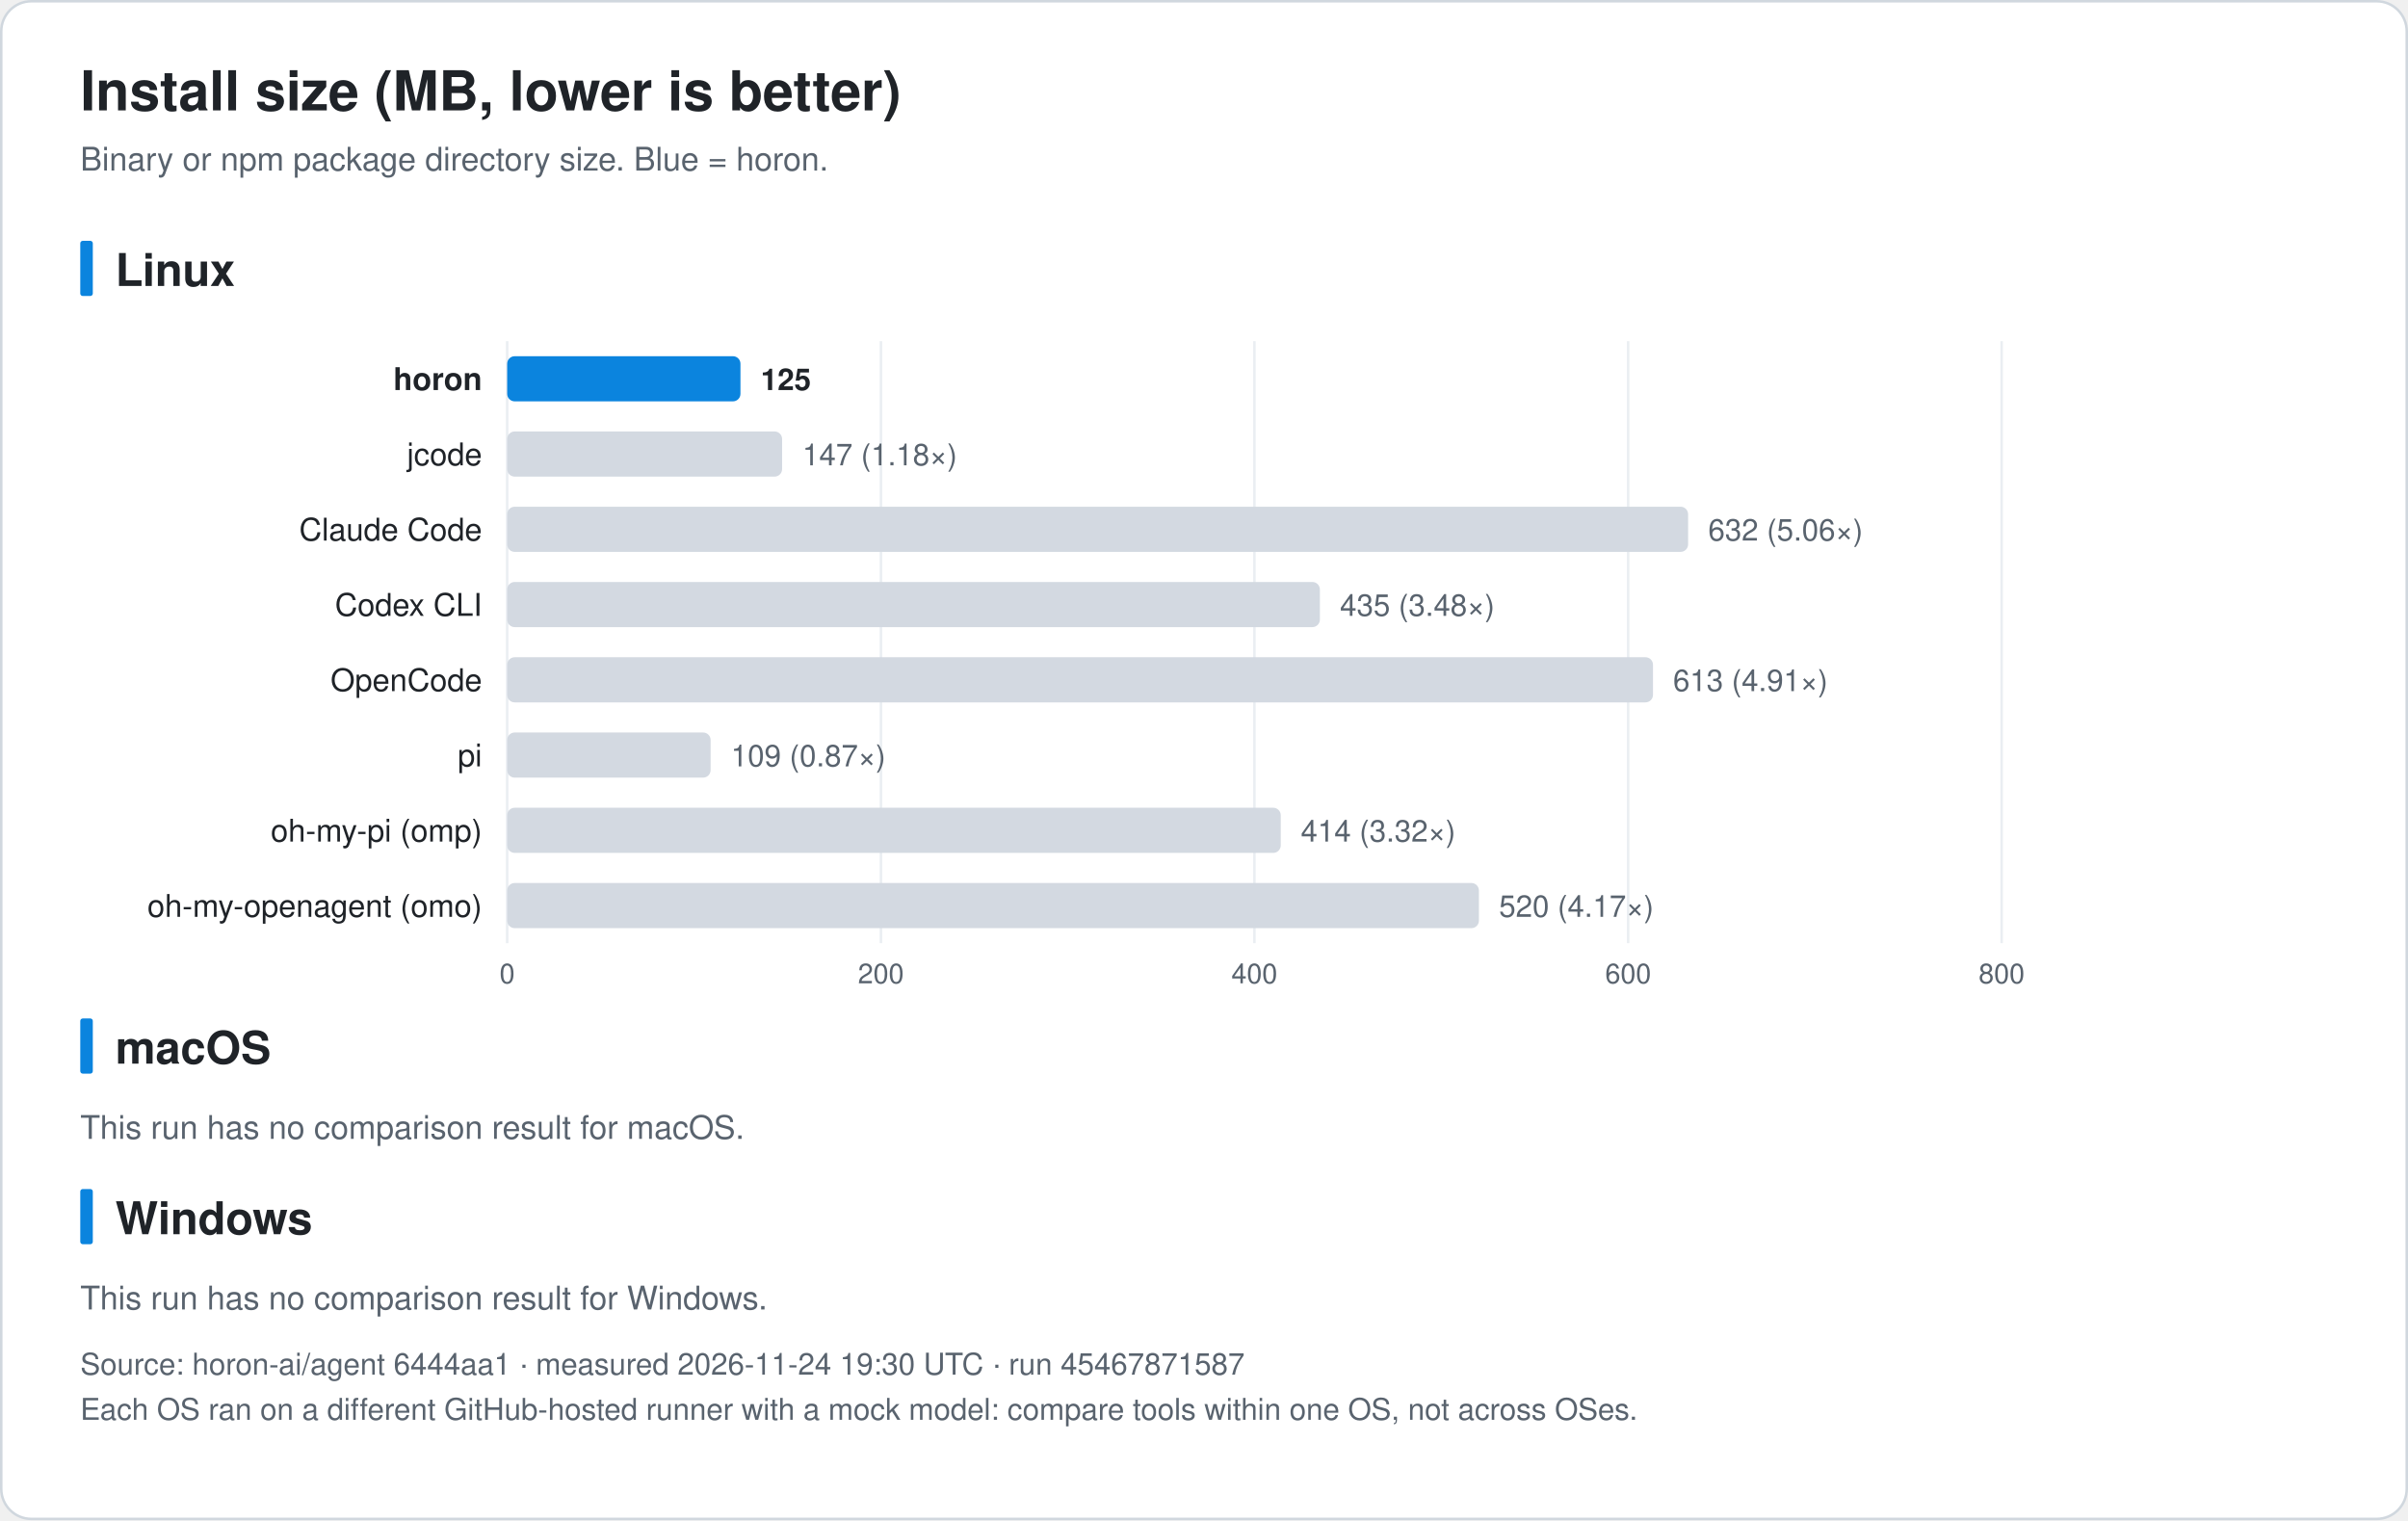
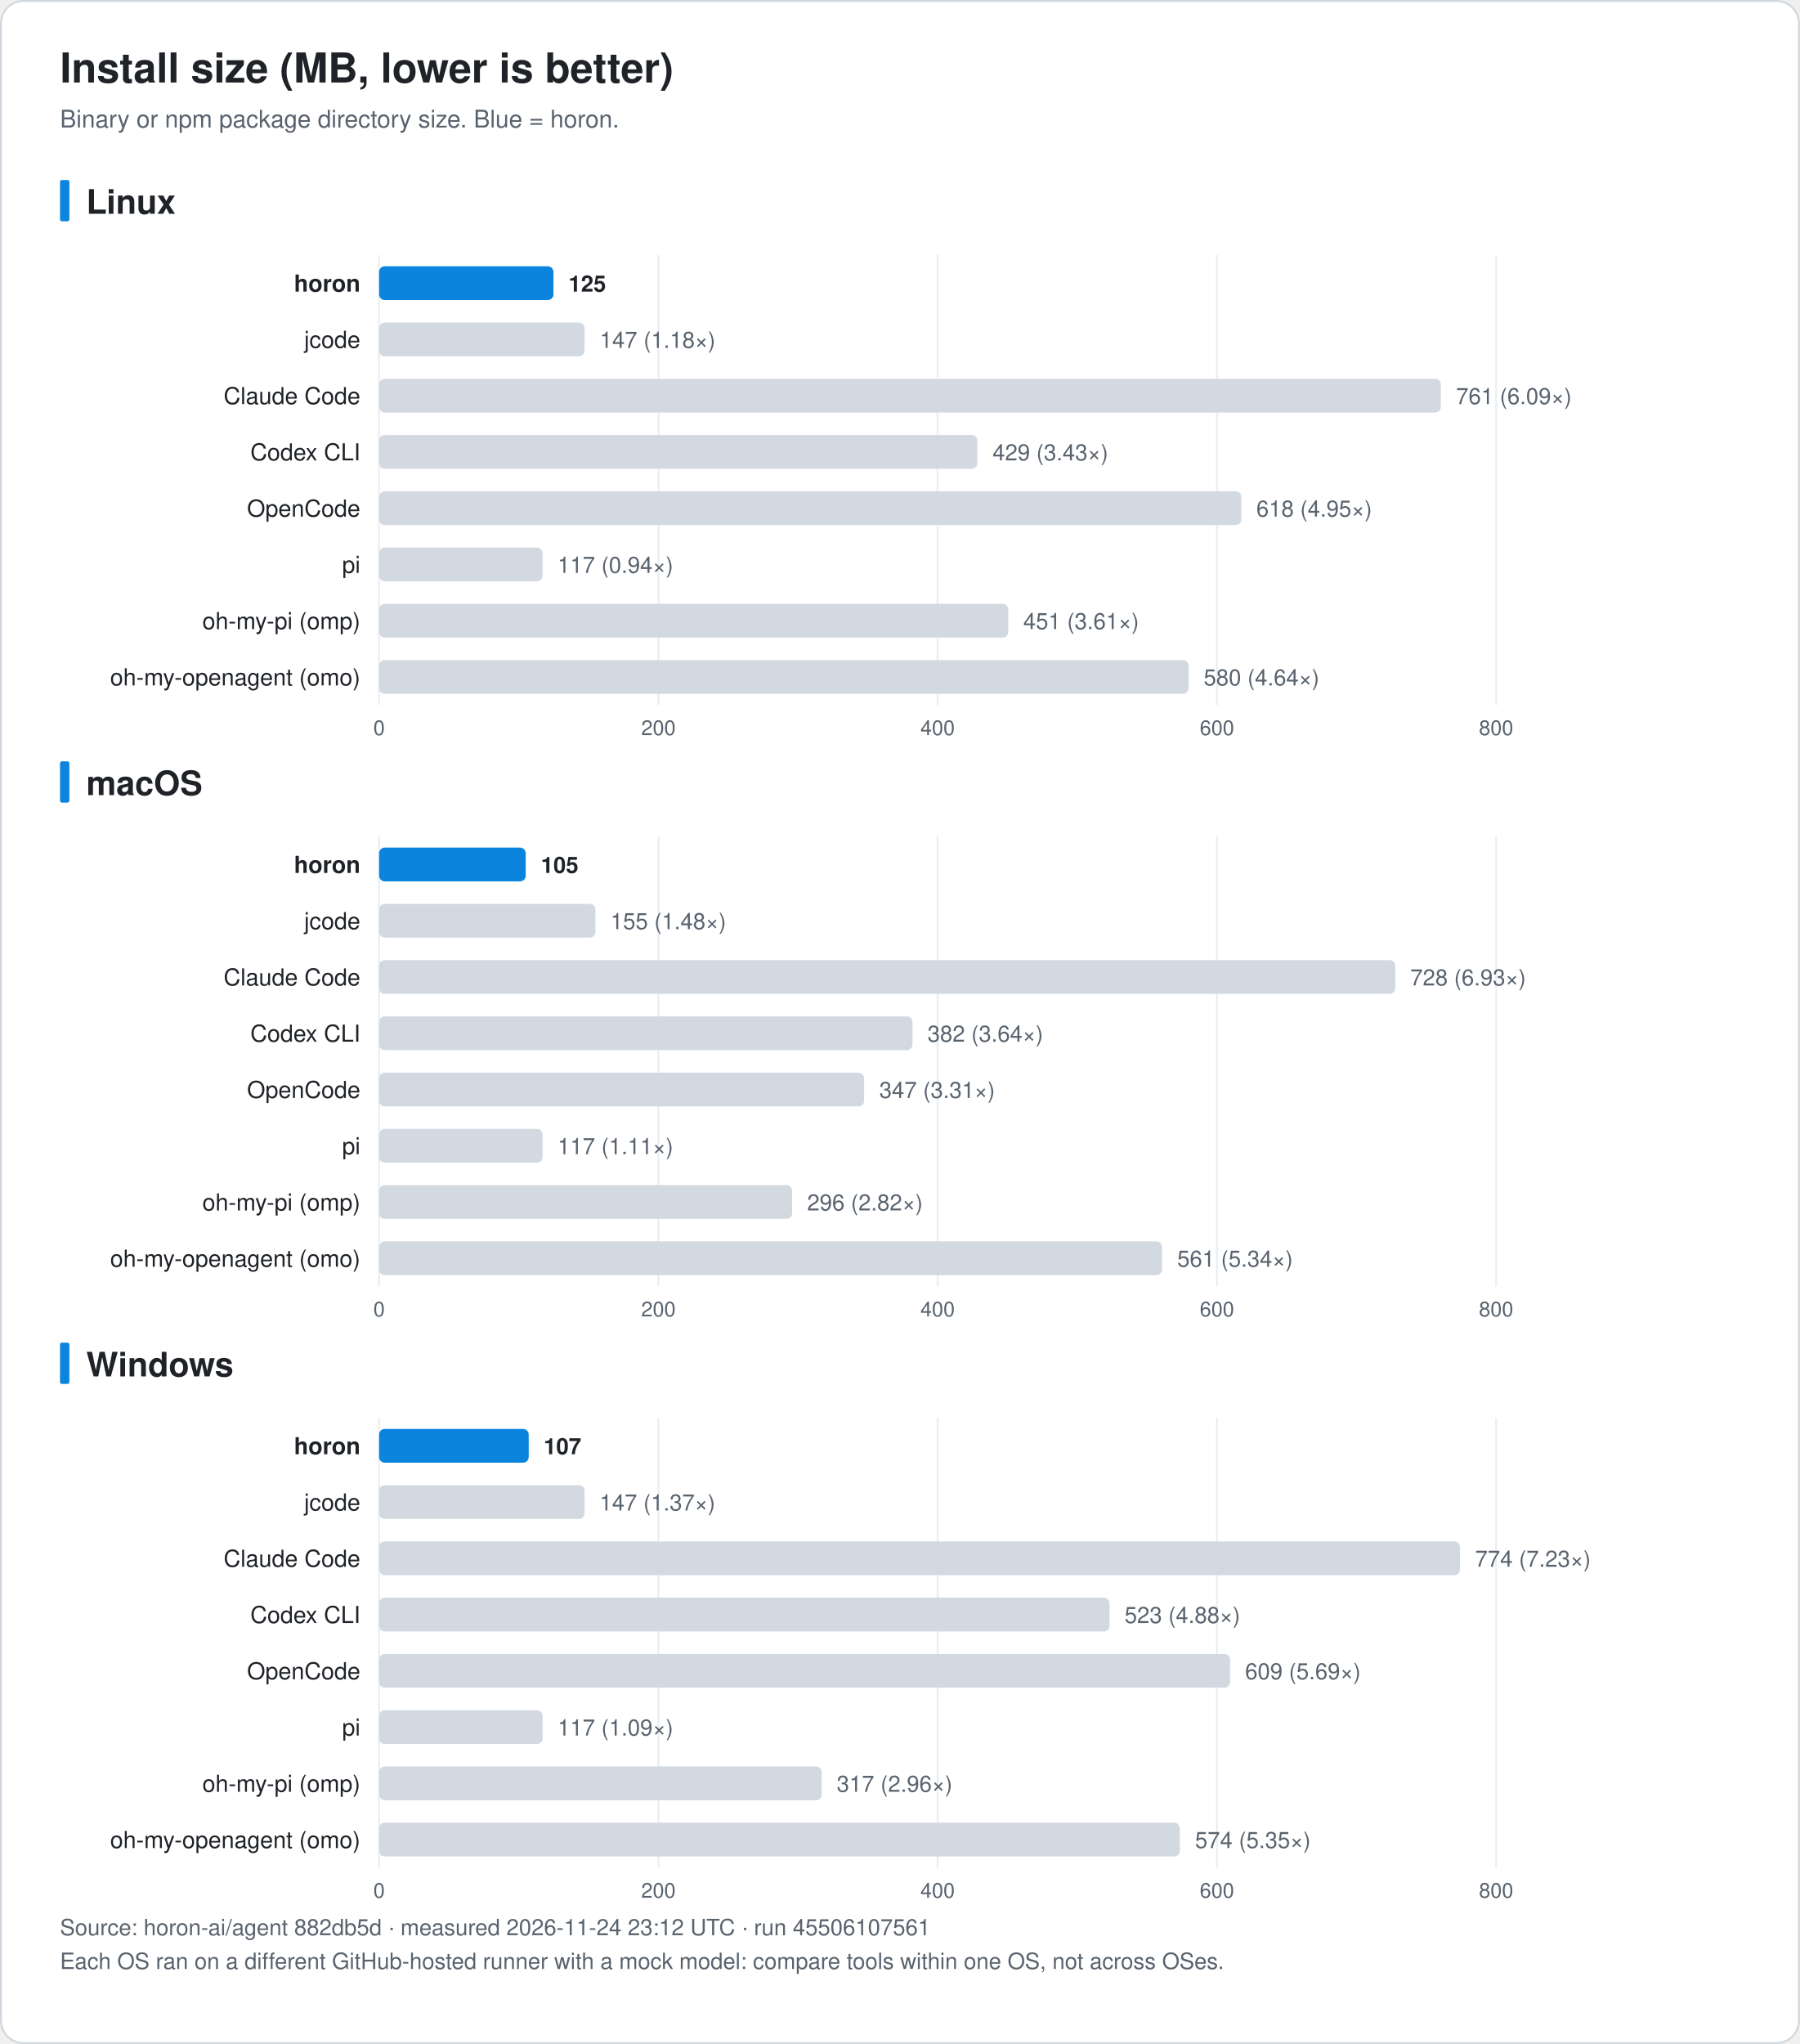
- <svg xmlns="http://www.w3.org/2000/svg" width="960" height="606" viewBox="0 0 960 606" font-family="-apple-system, BlinkMacSystemFont, 'Segoe UI', 'Noto Sans KR', 'Apple SD Gothic Neo', Helvetica, Arial, sans-serif" role="img">
-   <rect x="0.5" y="0.5" width="959" height="605" rx="12" fill="#ffffff" stroke="#d0d7de" />
+ <svg xmlns="http://www.w3.org/2000/svg" width="960" height="1090" viewBox="0 0 960 1090" font-family="-apple-system, BlinkMacSystemFont, 'Segoe UI', 'Noto Sans KR', 'Apple SD Gothic Neo', Helvetica, Arial, sans-serif" role="img">
+   <rect x="0.5" y="0.5" width="959" height="1089" rx="12" fill="#ffffff" stroke="#d0d7de" />
  <text x="32.0" y="44.0" font-size="22" fill="#1f2328" text-anchor="start" font-weight="bold">Install size (MB, lower is better)</text>
  <text x="32.0" y="68.0" font-size="13" fill="#59636e" text-anchor="start" font-weight="normal">Binary or npm package directory size. Blue = horon.</text>
  <rect x="32" y="96.0" width="5" height="22" rx="1" fill="#0b84de" />
  <text x="46.0" y="114.0" font-size="18" fill="#1f2328" text-anchor="start" font-weight="bold">Linux</text>
  <line x1="202.2" y1="136.0" x2="202.2" y2="376.0" stroke="#eaeef2" />
  <text x="202.2" y="392.0" font-size="11" fill="#59636e" text-anchor="middle" font-weight="normal">0</text>
  <line x1="351.2" y1="136.0" x2="351.2" y2="376.0" stroke="#eaeef2" />
  <text x="351.2" y="392.0" font-size="11" fill="#59636e" text-anchor="middle" font-weight="normal">200</text>
  <line x1="500.1" y1="136.0" x2="500.1" y2="376.0" stroke="#eaeef2" />
  <text x="500.1" y="392.0" font-size="11" fill="#59636e" text-anchor="middle" font-weight="normal">400</text>
  <line x1="649.1" y1="136.0" x2="649.1" y2="376.0" stroke="#eaeef2" />
  <text x="649.1" y="392.0" font-size="11" fill="#59636e" text-anchor="middle" font-weight="normal">600</text>
  <line x1="798.0" y1="136.0" x2="798.0" y2="376.0" stroke="#eaeef2" />
  <text x="798.0" y="392.0" font-size="11" fill="#59636e" text-anchor="middle" font-weight="normal">800</text>
  <text x="192.2" y="155.5" font-size="12.5" fill="#1f2328" text-anchor="end" font-weight="bold">horon</text>
  <rect x="202.2" y="142.0" width="93.0" height="18" rx="3" fill="#0b84de" />
-   <text x="303.3" y="155.5" font-size="12" fill="#1f2328" text-anchor="start" font-weight="bold">125</text>
+   <text x="303.2" y="155.5" font-size="12" fill="#1f2328" text-anchor="start" font-weight="bold">125</text>
  <text x="192.2" y="185.5" font-size="12.5" fill="#1f2328" text-anchor="end" font-weight="normal">jcode</text>
  <rect x="202.2" y="172.0" width="109.6" height="18" rx="3" fill="#d3d9e1" />
  <text x="319.9" y="185.5" font-size="12" fill="#59636e" text-anchor="start" font-weight="normal">147 (1.18×)</text>
  <text x="192.2" y="215.5" font-size="12.5" fill="#1f2328" text-anchor="end" font-weight="normal">Claude Code</text>
-   <rect x="202.2" y="202.0" width="470.8" height="18" rx="3" fill="#d3d9e1" />
-   <text x="681.0" y="215.5" font-size="12" fill="#59636e" text-anchor="start" font-weight="normal">632 (5.06×)</text>
+   <rect x="202.2" y="202.0" width="566.3" height="18" rx="3" fill="#d3d9e1" />
+   <text x="776.6" y="215.5" font-size="12" fill="#59636e" text-anchor="start" font-weight="normal">761 (6.09×)</text>
  <text x="192.2" y="245.5" font-size="12.5" fill="#1f2328" text-anchor="end" font-weight="normal">Codex CLI</text>
-   <rect x="202.2" y="232.0" width="324.0" height="18" rx="3" fill="#d3d9e1" />
-   <text x="534.2" y="245.5" font-size="12" fill="#59636e" text-anchor="start" font-weight="normal">435 (3.48×)</text>
+   <rect x="202.2" y="232.0" width="319.1" height="18" rx="3" fill="#d3d9e1" />
+   <text x="529.4" y="245.5" font-size="12" fill="#59636e" text-anchor="start" font-weight="normal">429 (3.43×)</text>
  <text x="192.2" y="275.5" font-size="12.5" fill="#1f2328" text-anchor="end" font-weight="normal">OpenCode</text>
-   <rect x="202.2" y="262.0" width="456.8" height="18" rx="3" fill="#d3d9e1" />
-   <text x="667.0" y="275.5" font-size="12" fill="#59636e" text-anchor="start" font-weight="normal">613 (4.91×)</text>
+   <rect x="202.2" y="262.0" width="459.9" height="18" rx="3" fill="#d3d9e1" />
+   <text x="670.1" y="275.5" font-size="12" fill="#59636e" text-anchor="start" font-weight="normal">618 (4.95×)</text>
  <text x="192.2" y="305.5" font-size="12.5" fill="#1f2328" text-anchor="end" font-weight="normal">pi</text>
-   <rect x="202.2" y="292.0" width="81.1" height="18" rx="3" fill="#d3d9e1" />
-   <text x="291.4" y="305.5" font-size="12" fill="#59636e" text-anchor="start" font-weight="normal">109 (0.87×)</text>
+   <rect x="202.2" y="292.0" width="87.2" height="18" rx="3" fill="#d3d9e1" />
+   <text x="297.4" y="305.5" font-size="12" fill="#59636e" text-anchor="start" font-weight="normal">117 (0.94×)</text>
  <text x="192.2" y="335.5" font-size="12.5" fill="#1f2328" text-anchor="end" font-weight="normal">oh-my-pi (omp)</text>
-   <rect x="202.2" y="322.0" width="308.4" height="18" rx="3" fill="#d3d9e1" />
-   <text x="518.6" y="335.5" font-size="12" fill="#59636e" text-anchor="start" font-weight="normal">414 (3.32×)</text>
+   <rect x="202.2" y="322.0" width="335.6" height="18" rx="3" fill="#d3d9e1" />
+   <text x="545.8" y="335.5" font-size="12" fill="#59636e" text-anchor="start" font-weight="normal">451 (3.61×)</text>
  <text x="192.2" y="365.5" font-size="12.5" fill="#1f2328" text-anchor="end" font-weight="normal">oh-my-openagent (omo)</text>
-   <rect x="202.2" y="352.0" width="387.4" height="18" rx="3" fill="#d3d9e1" />
-   <text x="597.6" y="365.5" font-size="12" fill="#59636e" text-anchor="start" font-weight="normal">520 (4.17×)</text>
+   <rect x="202.2" y="352.0" width="431.8" height="18" rx="3" fill="#d3d9e1" />
+   <text x="642.0" y="365.5" font-size="12" fill="#59636e" text-anchor="start" font-weight="normal">580 (4.64×)</text>
  <rect x="32" y="406.0" width="5" height="22" rx="1" fill="#0b84de" />
  <text x="46.0" y="424.0" font-size="18" fill="#1f2328" text-anchor="start" font-weight="bold">macOS</text>
-   <text x="32.0" y="454.0" font-size="13" fill="#59636e" text-anchor="start" font-weight="normal">This run has no comparison result for macOS.</text>
-   <rect x="32" y="474.0" width="5" height="22" rx="1" fill="#0b84de" />
-   <text x="46.0" y="492.0" font-size="18" fill="#1f2328" text-anchor="start" font-weight="bold">Windows</text>
-   <text x="32.0" y="522.0" font-size="13" fill="#59636e" text-anchor="start" font-weight="normal">This run has no comparison result for Windows.</text>
-   <text x="32.0" y="548.0" font-size="12" fill="#59636e" text-anchor="start" font-weight="normal">Source: horon-ai/agent 6444aa1 · measured 2026-11-24 19:30 UTC · run 45467871587</text>
-   <text x="32.0" y="566.0" font-size="12" fill="#59636e" text-anchor="start" font-weight="normal">Each OS ran on a different GitHub-hosted runner with a mock model: compare tools within one OS, not across OSes.</text>
+   <line x1="202.2" y1="446.0" x2="202.2" y2="686.0" stroke="#eaeef2" />
+   <text x="202.2" y="702.0" font-size="11" fill="#59636e" text-anchor="middle" font-weight="normal">0</text>
+   <line x1="351.2" y1="446.0" x2="351.2" y2="686.0" stroke="#eaeef2" />
+   <text x="351.2" y="702.0" font-size="11" fill="#59636e" text-anchor="middle" font-weight="normal">200</text>
+   <line x1="500.1" y1="446.0" x2="500.1" y2="686.0" stroke="#eaeef2" />
+   <text x="500.1" y="702.0" font-size="11" fill="#59636e" text-anchor="middle" font-weight="normal">400</text>
+   <line x1="649.1" y1="446.0" x2="649.1" y2="686.0" stroke="#eaeef2" />
+   <text x="649.1" y="702.0" font-size="11" fill="#59636e" text-anchor="middle" font-weight="normal">600</text>
+   <line x1="798.0" y1="446.0" x2="798.0" y2="686.0" stroke="#eaeef2" />
+   <text x="798.0" y="702.0" font-size="11" fill="#59636e" text-anchor="middle" font-weight="normal">800</text>
+   <text x="192.2" y="465.5" font-size="12.5" fill="#1f2328" text-anchor="end" font-weight="bold">horon</text>
+   <rect x="202.2" y="452.0" width="78.2" height="18" rx="3" fill="#0b84de" />
+   <text x="288.5" y="465.5" font-size="12" fill="#1f2328" text-anchor="start" font-weight="bold">105</text>
+   <text x="192.2" y="495.5" font-size="12.5" fill="#1f2328" text-anchor="end" font-weight="normal">jcode</text>
+   <rect x="202.2" y="482.0" width="115.4" height="18" rx="3" fill="#d3d9e1" />
+   <text x="325.6" y="495.5" font-size="12" fill="#59636e" text-anchor="start" font-weight="normal">155 (1.48×)</text>
+   <text x="192.2" y="525.5" font-size="12.5" fill="#1f2328" text-anchor="end" font-weight="normal">Claude Code</text>
+   <rect x="202.2" y="512.0" width="542.0" height="18" rx="3" fill="#d3d9e1" />
+   <text x="752.2" y="525.5" font-size="12" fill="#59636e" text-anchor="start" font-weight="normal">728 (6.93×)</text>
+   <text x="192.2" y="555.5" font-size="12.5" fill="#1f2328" text-anchor="end" font-weight="normal">Codex CLI</text>
+   <rect x="202.2" y="542.0" width="284.5" height="18" rx="3" fill="#d3d9e1" />
+   <text x="494.7" y="555.5" font-size="12" fill="#59636e" text-anchor="start" font-weight="normal">382 (3.64×)</text>
+   <text x="192.2" y="585.5" font-size="12.5" fill="#1f2328" text-anchor="end" font-weight="normal">OpenCode</text>
+   <rect x="202.2" y="572.0" width="258.7" height="18" rx="3" fill="#d3d9e1" />
+   <text x="469.0" y="585.5" font-size="12" fill="#59636e" text-anchor="start" font-weight="normal">347 (3.31×)</text>
+   <text x="192.2" y="615.5" font-size="12.5" fill="#1f2328" text-anchor="end" font-weight="normal">pi</text>
+   <rect x="202.2" y="602.0" width="87.2" height="18" rx="3" fill="#d3d9e1" />
+   <text x="297.4" y="615.5" font-size="12" fill="#59636e" text-anchor="start" font-weight="normal">117 (1.11×)</text>
+   <text x="192.2" y="645.5" font-size="12.5" fill="#1f2328" text-anchor="end" font-weight="normal">oh-my-pi (omp)</text>
+   <rect x="202.2" y="632.0" width="220.3" height="18" rx="3" fill="#d3d9e1" />
+   <text x="430.5" y="645.5" font-size="12" fill="#59636e" text-anchor="start" font-weight="normal">296 (2.82×)</text>
+   <text x="192.2" y="675.5" font-size="12.5" fill="#1f2328" text-anchor="end" font-weight="normal">oh-my-openagent (omo)</text>
+   <rect x="202.2" y="662.0" width="417.6" height="18" rx="3" fill="#d3d9e1" />
+   <text x="627.9" y="675.5" font-size="12" fill="#59636e" text-anchor="start" font-weight="normal">561 (5.34×)</text>
+   <rect x="32" y="716.0" width="5" height="22" rx="1" fill="#0b84de" />
+   <text x="46.0" y="734.0" font-size="18" fill="#1f2328" text-anchor="start" font-weight="bold">Windows</text>
+   <line x1="202.2" y1="756.0" x2="202.2" y2="996.0" stroke="#eaeef2" />
+   <text x="202.2" y="1012.0" font-size="11" fill="#59636e" text-anchor="middle" font-weight="normal">0</text>
+   <line x1="351.2" y1="756.0" x2="351.2" y2="996.0" stroke="#eaeef2" />
+   <text x="351.2" y="1012.0" font-size="11" fill="#59636e" text-anchor="middle" font-weight="normal">200</text>
+   <line x1="500.1" y1="756.0" x2="500.1" y2="996.0" stroke="#eaeef2" />
+   <text x="500.1" y="1012.0" font-size="11" fill="#59636e" text-anchor="middle" font-weight="normal">400</text>
+   <line x1="649.1" y1="756.0" x2="649.1" y2="996.0" stroke="#eaeef2" />
+   <text x="649.1" y="1012.0" font-size="11" fill="#59636e" text-anchor="middle" font-weight="normal">600</text>
+   <line x1="798.0" y1="756.0" x2="798.0" y2="996.0" stroke="#eaeef2" />
+   <text x="798.0" y="1012.0" font-size="11" fill="#59636e" text-anchor="middle" font-weight="normal">800</text>
+   <text x="192.2" y="775.5" font-size="12.5" fill="#1f2328" text-anchor="end" font-weight="bold">horon</text>
+   <rect x="202.2" y="762.0" width="79.8" height="18" rx="3" fill="#0b84de" />
+   <text x="290.0" y="775.5" font-size="12" fill="#1f2328" text-anchor="start" font-weight="bold">107</text>
+   <text x="192.2" y="805.5" font-size="12.5" fill="#1f2328" text-anchor="end" font-weight="normal">jcode</text>
+   <rect x="202.2" y="792.0" width="109.6" height="18" rx="3" fill="#d3d9e1" />
+   <text x="319.8" y="805.5" font-size="12" fill="#59636e" text-anchor="start" font-weight="normal">147 (1.37×)</text>
+   <text x="192.2" y="835.5" font-size="12.5" fill="#1f2328" text-anchor="end" font-weight="normal">Claude Code</text>
+   <rect x="202.2" y="822.0" width="576.5" height="18" rx="3" fill="#d3d9e1" />
+   <text x="786.8" y="835.5" font-size="12" fill="#59636e" text-anchor="start" font-weight="normal">774 (7.23×)</text>
+   <text x="192.2" y="865.5" font-size="12.5" fill="#1f2328" text-anchor="end" font-weight="normal">Codex CLI</text>
+   <rect x="202.2" y="852.0" width="389.6" height="18" rx="3" fill="#d3d9e1" />
+   <text x="599.8" y="865.5" font-size="12" fill="#59636e" text-anchor="start" font-weight="normal">523 (4.88×)</text>
+   <text x="192.2" y="895.5" font-size="12.5" fill="#1f2328" text-anchor="end" font-weight="normal">OpenCode</text>
+   <rect x="202.2" y="882.0" width="453.9" height="18" rx="3" fill="#d3d9e1" />
+   <text x="664.1" y="895.5" font-size="12" fill="#59636e" text-anchor="start" font-weight="normal">609 (5.69×)</text>
+   <text x="192.2" y="925.5" font-size="12.5" fill="#1f2328" text-anchor="end" font-weight="normal">pi</text>
+   <rect x="202.2" y="912.0" width="87.2" height="18" rx="3" fill="#d3d9e1" />
+   <text x="297.4" y="925.5" font-size="12" fill="#59636e" text-anchor="start" font-weight="normal">117 (1.09×)</text>
+   <text x="192.2" y="955.5" font-size="12.5" fill="#1f2328" text-anchor="end" font-weight="normal">oh-my-pi (omp)</text>
+   <rect x="202.2" y="942.0" width="236.1" height="18" rx="3" fill="#d3d9e1" />
+   <text x="446.3" y="955.5" font-size="12" fill="#59636e" text-anchor="start" font-weight="normal">317 (2.96×)</text>
+   <text x="192.2" y="985.5" font-size="12.5" fill="#1f2328" text-anchor="end" font-weight="normal">oh-my-openagent (omo)</text>
+   <rect x="202.2" y="972.0" width="427.1" height="18" rx="3" fill="#d3d9e1" />
+   <text x="637.4" y="985.5" font-size="12" fill="#59636e" text-anchor="start" font-weight="normal">574 (5.35×)</text>
+   <text x="32.0" y="1032.0" font-size="12" fill="#59636e" text-anchor="start" font-weight="normal">Source: horon-ai/agent 882db5d · measured 2026-11-24 23:12 UTC · run 45506107561</text>
+   <text x="32.0" y="1050.0" font-size="12" fill="#59636e" text-anchor="start" font-weight="normal">Each OS ran on a different GitHub-hosted runner with a mock model: compare tools within one OS, not across OSes.</text>
</svg>
